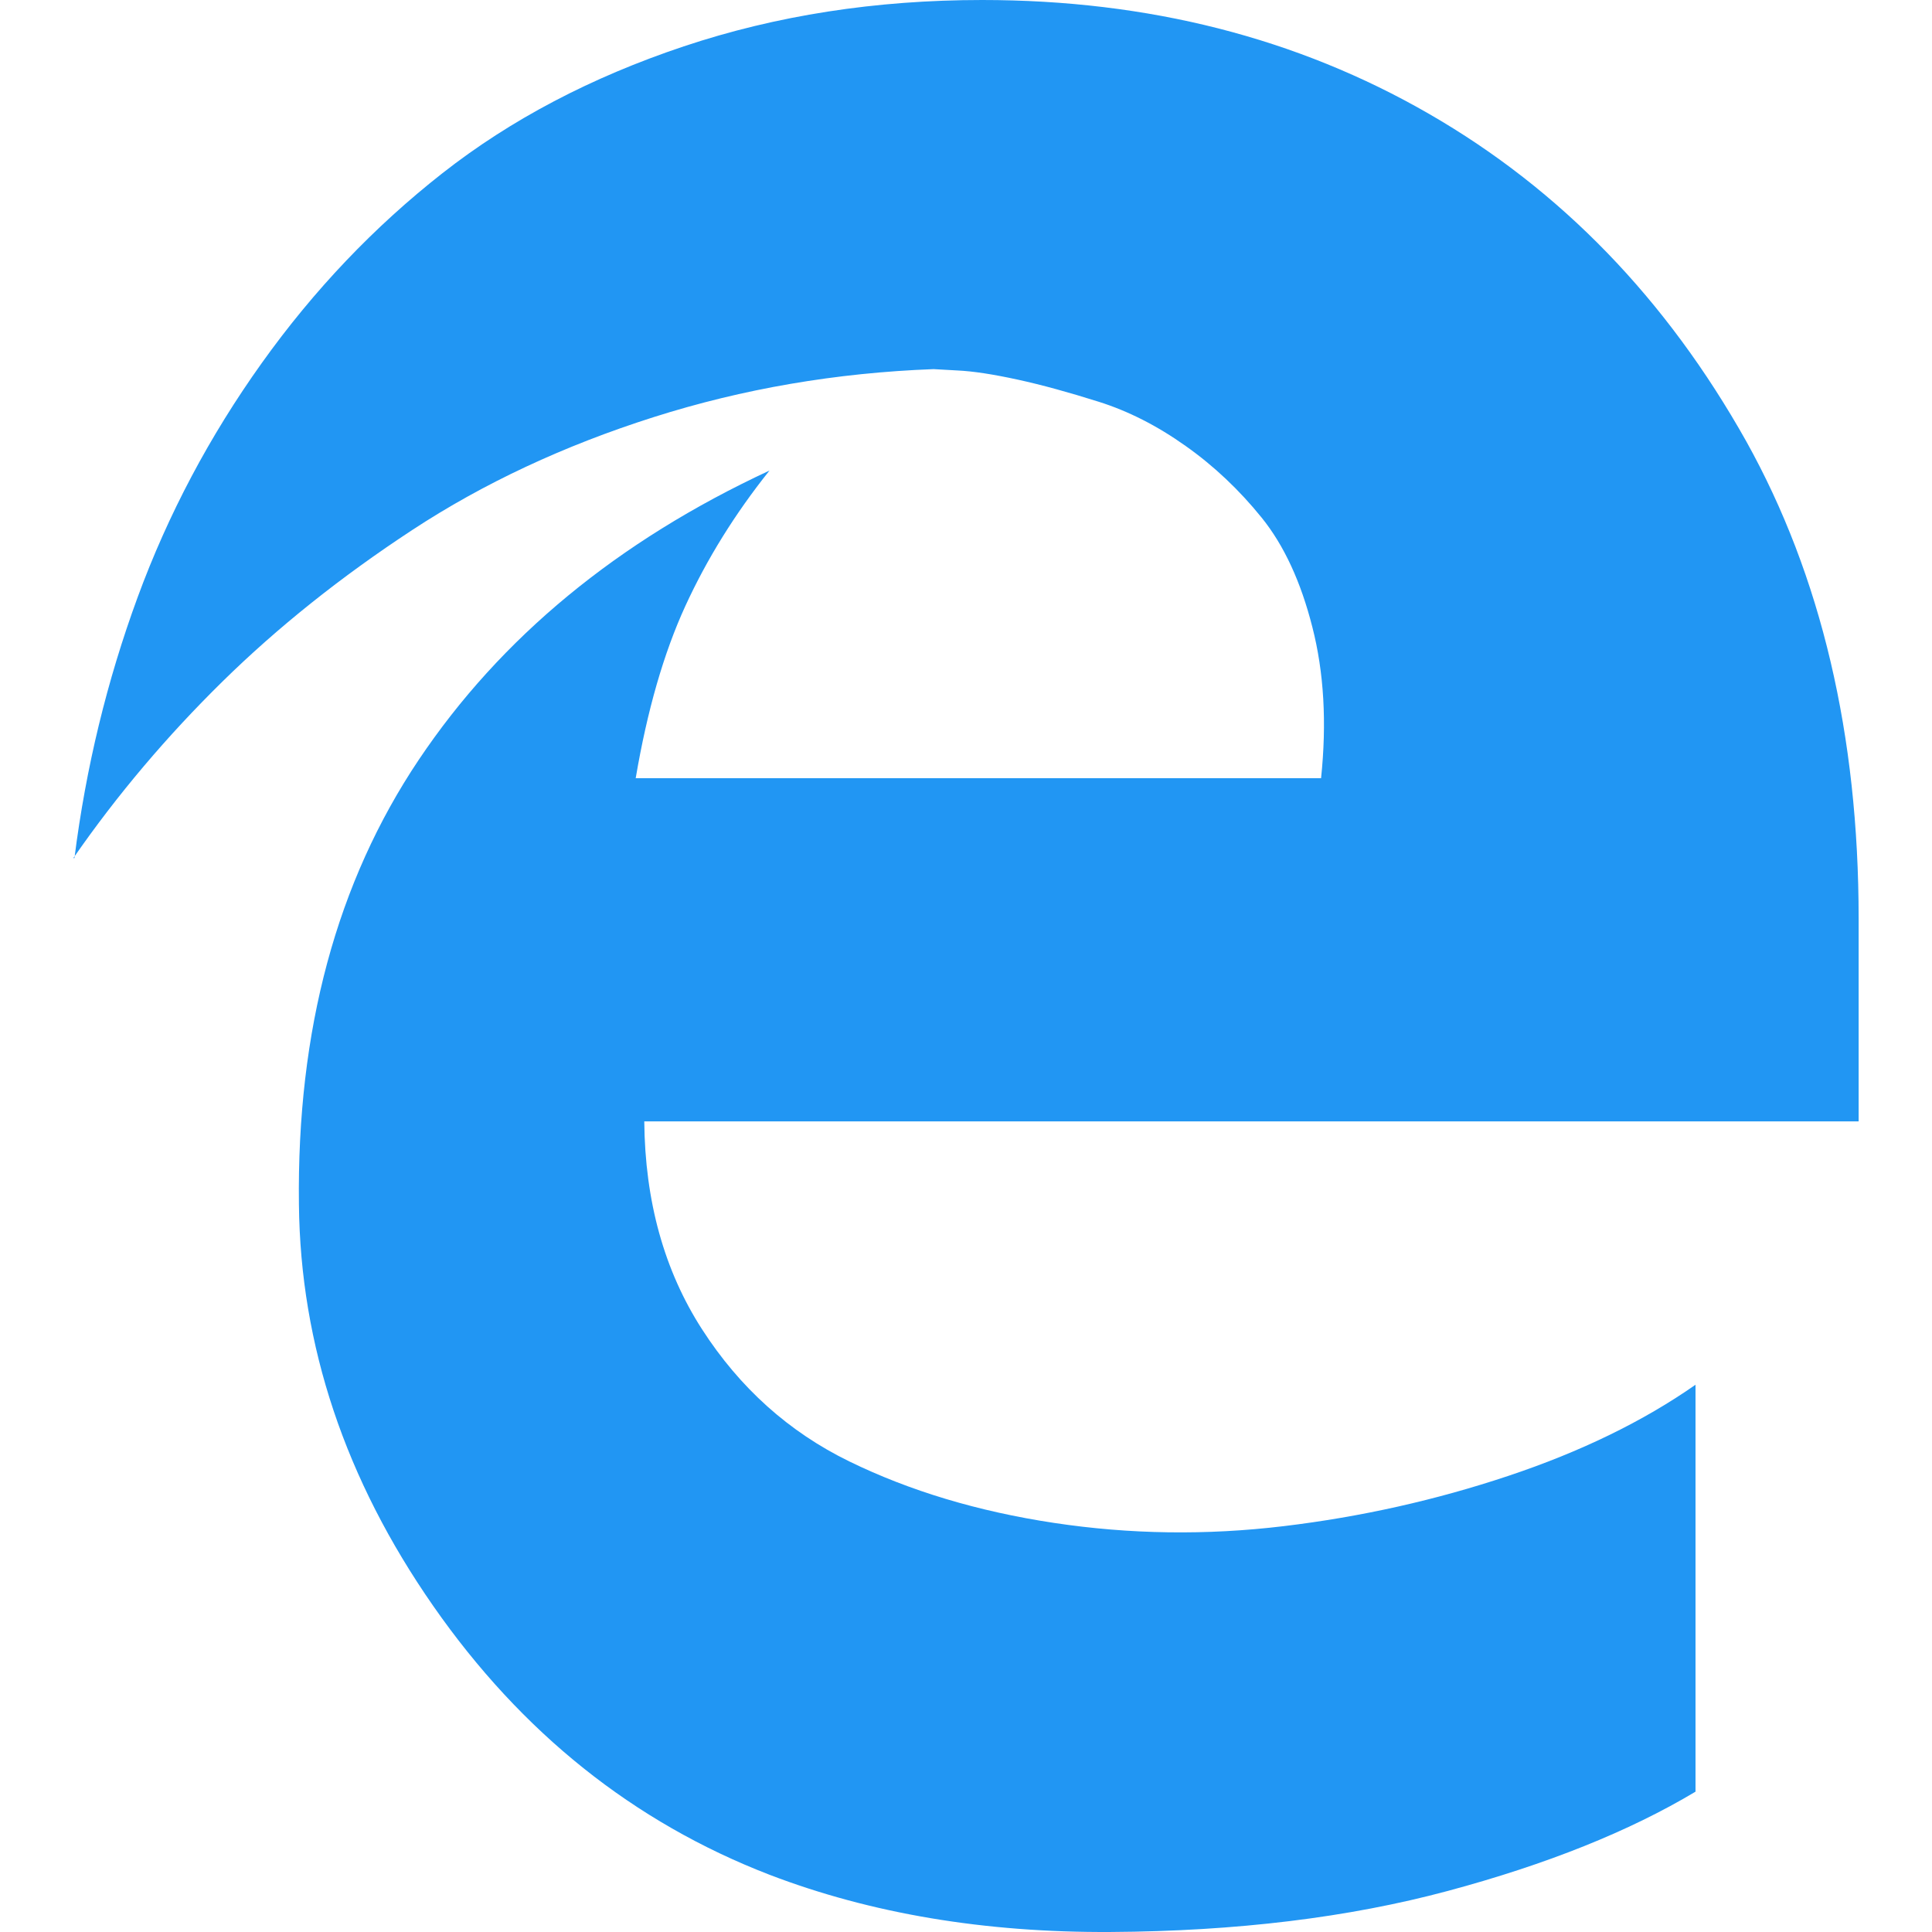
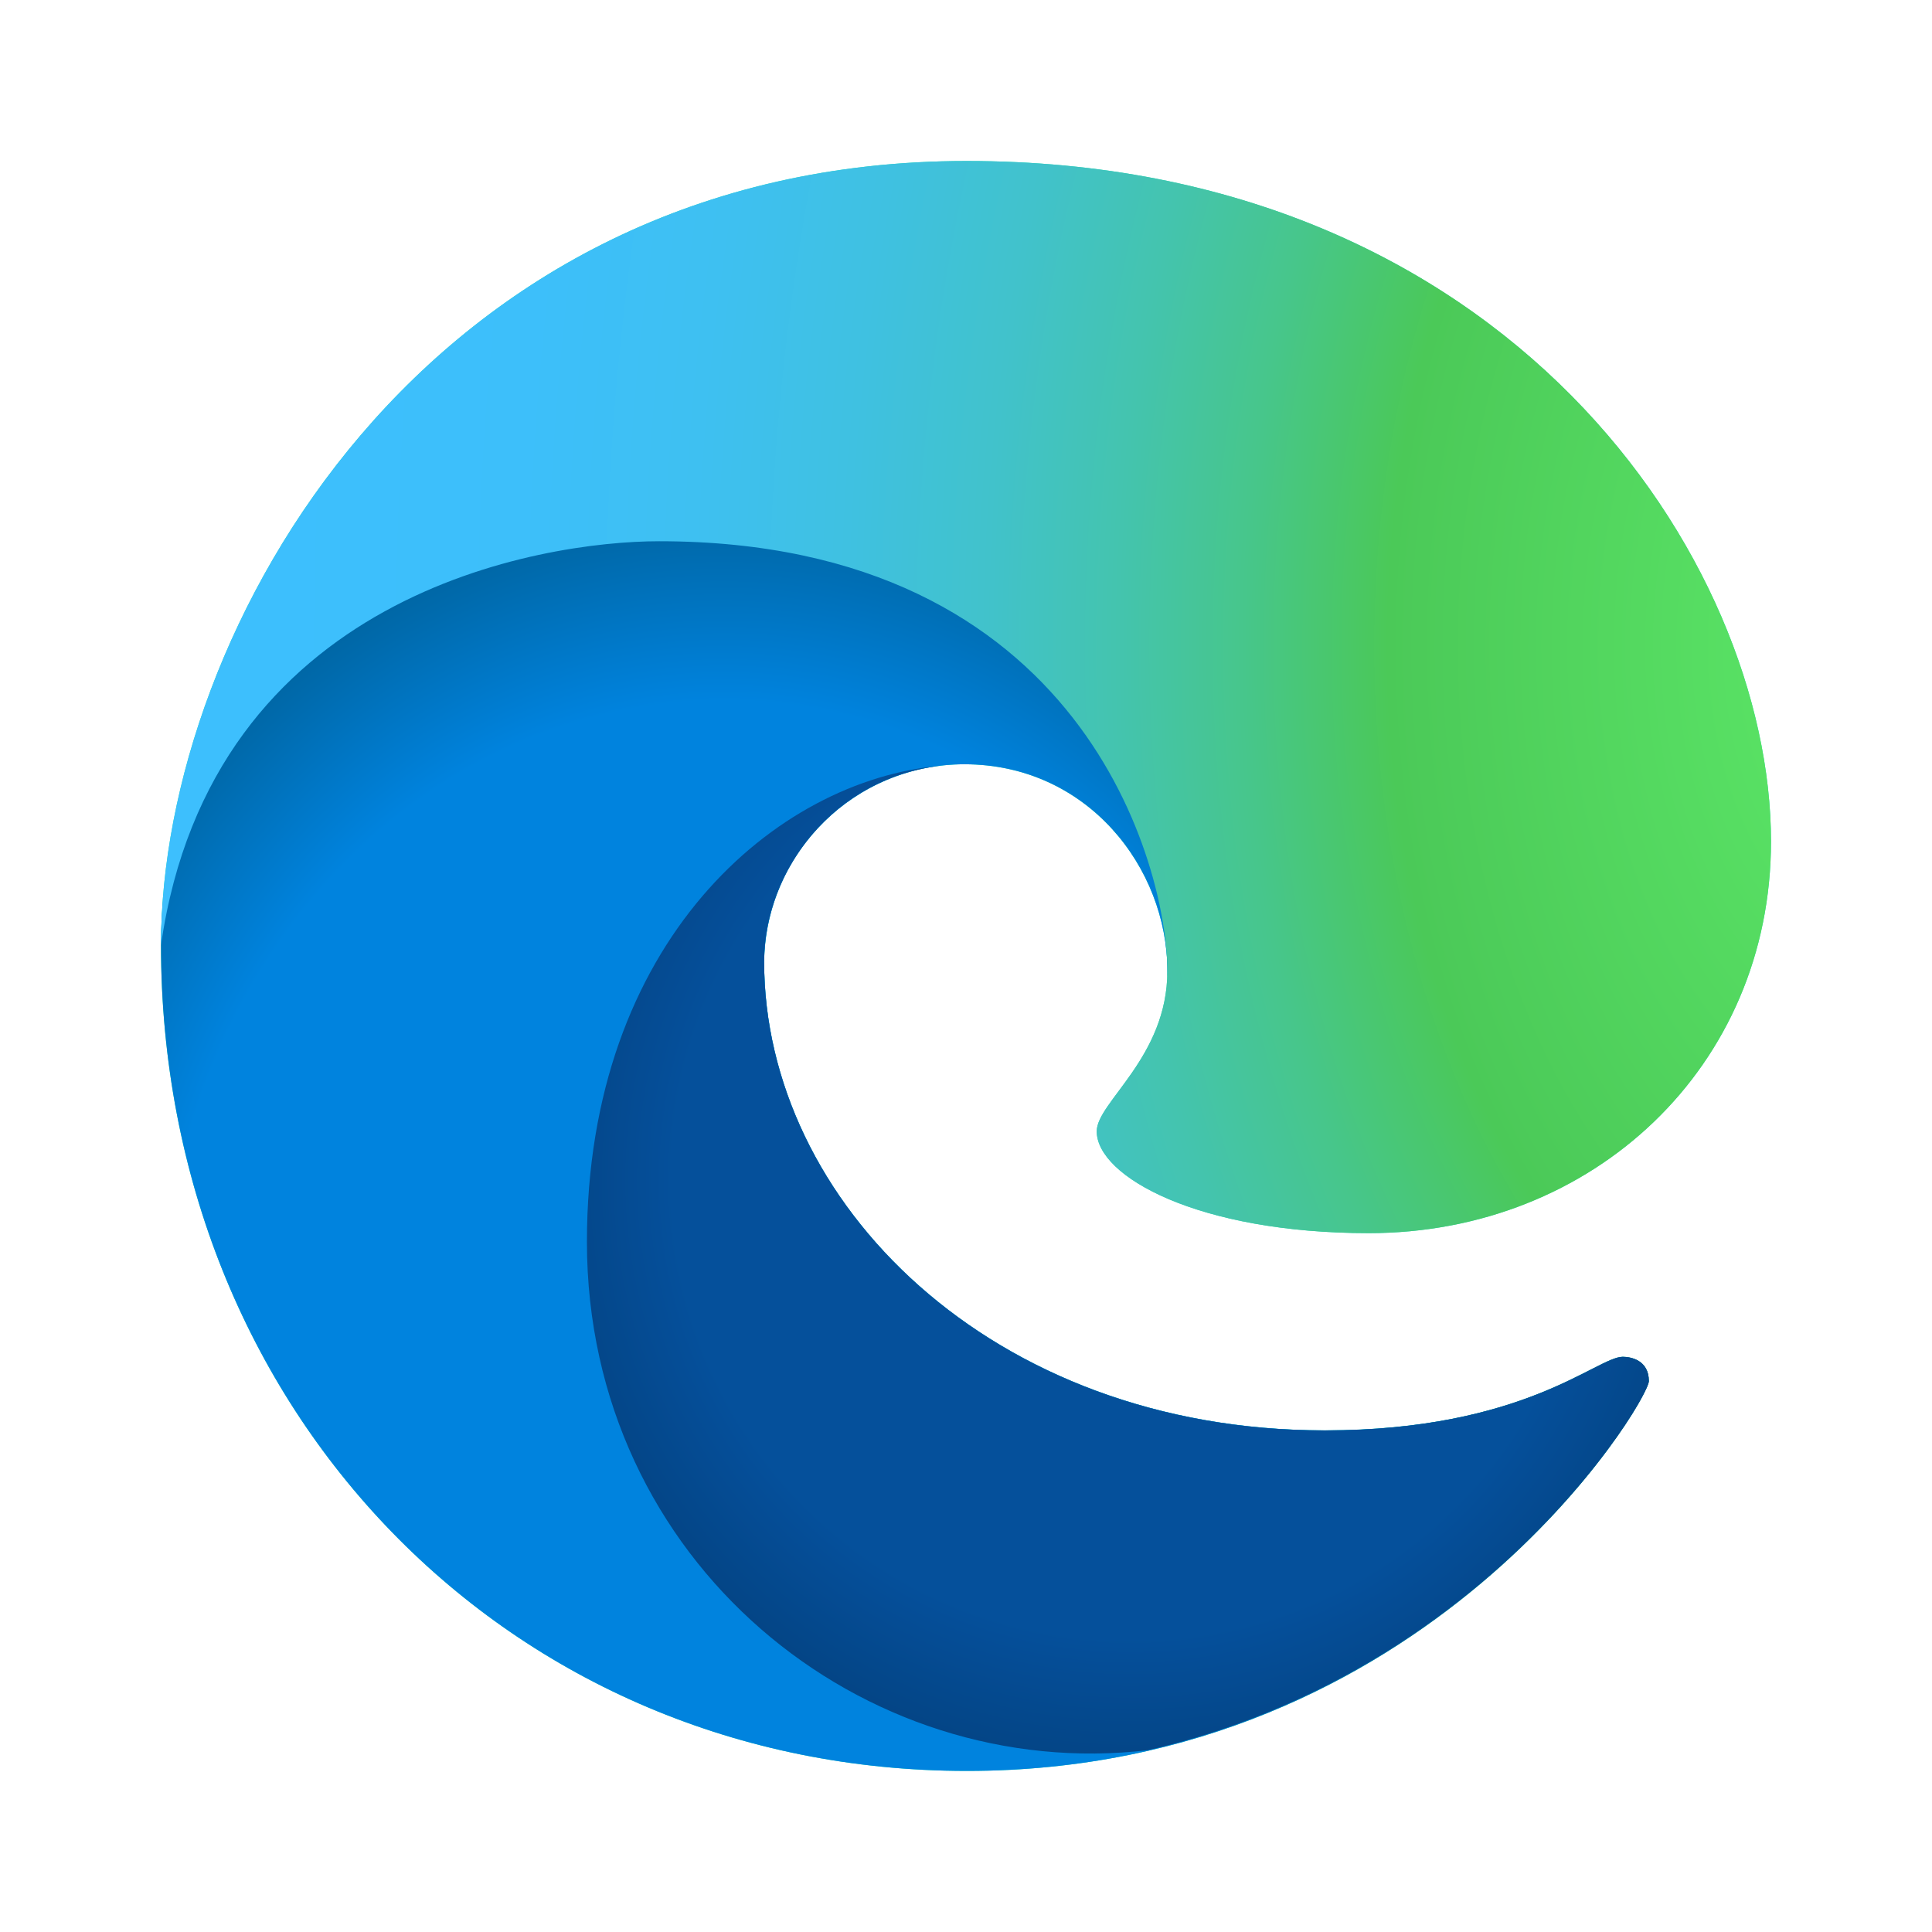
- <svg xmlns="http://www.w3.org/2000/svg" viewBox="0 0 512.005 512.005">
-   <path d="M19.443 227.392h.288c3.04-24.032 8.64-47.04 16.736-69.088s19.072-42.72 32.896-62.08 29.792-36.128 47.904-50.336 39.424-25.408 63.936-33.6S232.083 0 260.275 0c44.064 0 83.52 10.048 118.432 30.176s62.912 49.056 84.096 86.816c19.84 35.648 29.76 77.792 29.76 126.432v53.76H170.74c.192 21.152 5.28 39.52 15.296 55.072s23.04 27.232 39.04 35.04 34.08 13.248 54.208 16.288 40.416 3.328 60.928.864 40.32-6.912 59.488-13.312 35.712-14.432 49.632-24.16v107.84c-17.536 10.496-39.424 19.264-65.632 26.304s-56 10.688-89.376 10.88-63.488-4.864-90.4-15.168c-36.032-13.92-65.728-37.664-89.088-71.2S79.603 356.576 79.22 319.2c-.576-46.144 10.016-85.408 31.744-117.824s52.736-57.984 92.96-76.672c-9.152 11.456-16.576 23.424-22.304 35.904s-10.112 27.712-13.152 45.632H350.1c1.536-14.688.768-28.032-2.304-40.032-3.04-12-7.52-21.696-13.44-29.024s-12.64-13.696-20.16-19.008c-7.52-5.344-15.2-9.248-23.04-11.712-7.808-2.464-14.976-4.448-21.44-5.856s-11.808-2.24-16.032-2.432l-6.272-.352c-25.728.96-50.496 5.184-74.24 12.736s-45.024 17.504-63.904 29.888-35.68 25.792-50.336 40.192-27.872 29.984-39.488 46.752z" fill="#2196f3" />
+ <svg xmlns="http://www.w3.org/2000/svg" width="48" height="48">
+   <path fill="#1de9b6" d="M4 23.48C4 15.673 10.557 4 24.014 4 37.452 4 44 13.923 44 20.905c0 5.604-4.43 9.732-9.992 9.732-4.245 0-6.76-1.408-6.76-2.53 0-.726 1.755-1.837 1.755-3.982 0-2.565-1.986-5.137-5.045-5.137a4.98 4.98 0 0 0-4.974 4.905c0 5.952 5.63 11.644 13.93 11.644 4.96 0 6.76-1.828 7.403-1.828.196 0 .647.08.647.603 0 .5-5.486 9.686-16.94 9.686C12.632 44 4 35.023 4 23.48z" />
+   <radialGradient id="A" cx="17.993" cy="32.825" r="21.348" gradientTransform="matrix(1 0 0 1.1083 0 -3.529)" gradientUnits="userSpaceOnUse">
+     <stop offset=".652" stop-color="#0083de" />
+     <stop offset=".822" stop-color="#006aac" />
+     <stop offset=".944" stop-color="#005a8c" />
+   </radialGradient>
+   <path fill="url(#A)" d="M4 23.48c0-7.808 7.615-12.04 12.73-12.04 13.44 0 17.277 2.483 17.277 9.465 0 5.604-5.003 5.366-5.003 3.22 0-2.565-1.986-5.137-5.045-5.137a4.98 4.98 0 0 0-4.974 4.905c0 5.952 5.63 11.644 13.93 11.644 4.96 0 6.76-1.828 7.403-1.828.196 0 .647.08.647.603 0 .5-5.486 9.686-16.94 9.686C12.632 44 4 35.023 4 23.48z" />
+   <radialGradient id="B" cx="28.082" cy="29.295" r="16.478" gradientTransform="matrix(1 0 0 1.0028 0 -.067)" gradientUnits="userSpaceOnUse">
+     <stop offset=".69" stop-color="#05509b" />
+     <stop offset=".717" stop-color="#054e98" />
+     <stop offset="1" stop-color="#033e78" />
+   </radialGradient>
+   <path fill="url(#B)" d="M18.985 23.894c0-2.298 1.775-4.575 4.395-4.87-4.104.35-8.798 4.375-8.798 11.83 0 7.963 6.864 13.465 13.943 12.628 8.386-1.927 12.44-8.74 12.44-9.168 0-.523-.45-.603-.647-.603-.643 0-2.444 1.828-7.403 1.828-8.3 0-13.93-5.692-13.93-11.645z" />
+   <radialGradient id="C" cx="47.648" cy="16.079" r="61.532" gradientTransform="matrix(-1 0 0 -1.5084 95.296 40.31)" gradientUnits="userSpaceOnUse">
+     <stop offset="0" stop-color="#5eeb69" />
+     <stop offset=".214" stop-color="#4bc958" />
+     <stop offset=".225" stop-color="#4ac862" />
+     <stop offset=".272" stop-color="#47c68b" />
+     <stop offset=".323" stop-color="#44c4ae" />
+     <stop offset=".376" stop-color="#41c2cb" />
+     <stop offset=".433" stop-color="#3fc1e1" />
+     <stop offset=".495" stop-color="#3ec0f1" />
+     <stop offset=".565" stop-color="#3dbffa" />
+     <stop offset=".664" stop-color="#3dbffd" />
+   </radialGradient>
+   <path fill="url(#C)" d="M4 23.48C4 15.673 10.557 4 24.014 4 37.452 4 44 13.923 44 20.905c0 5.604-4.43 9.732-9.992 9.732-4.245 0-6.76-1.408-6.76-2.53 0-.726 1.755-1.837 1.755-3.982 0-2.565-2.076-10.678-12.628-10.678C13.442 13.448 5.256 14.745 4 23.48z" />
</svg>
